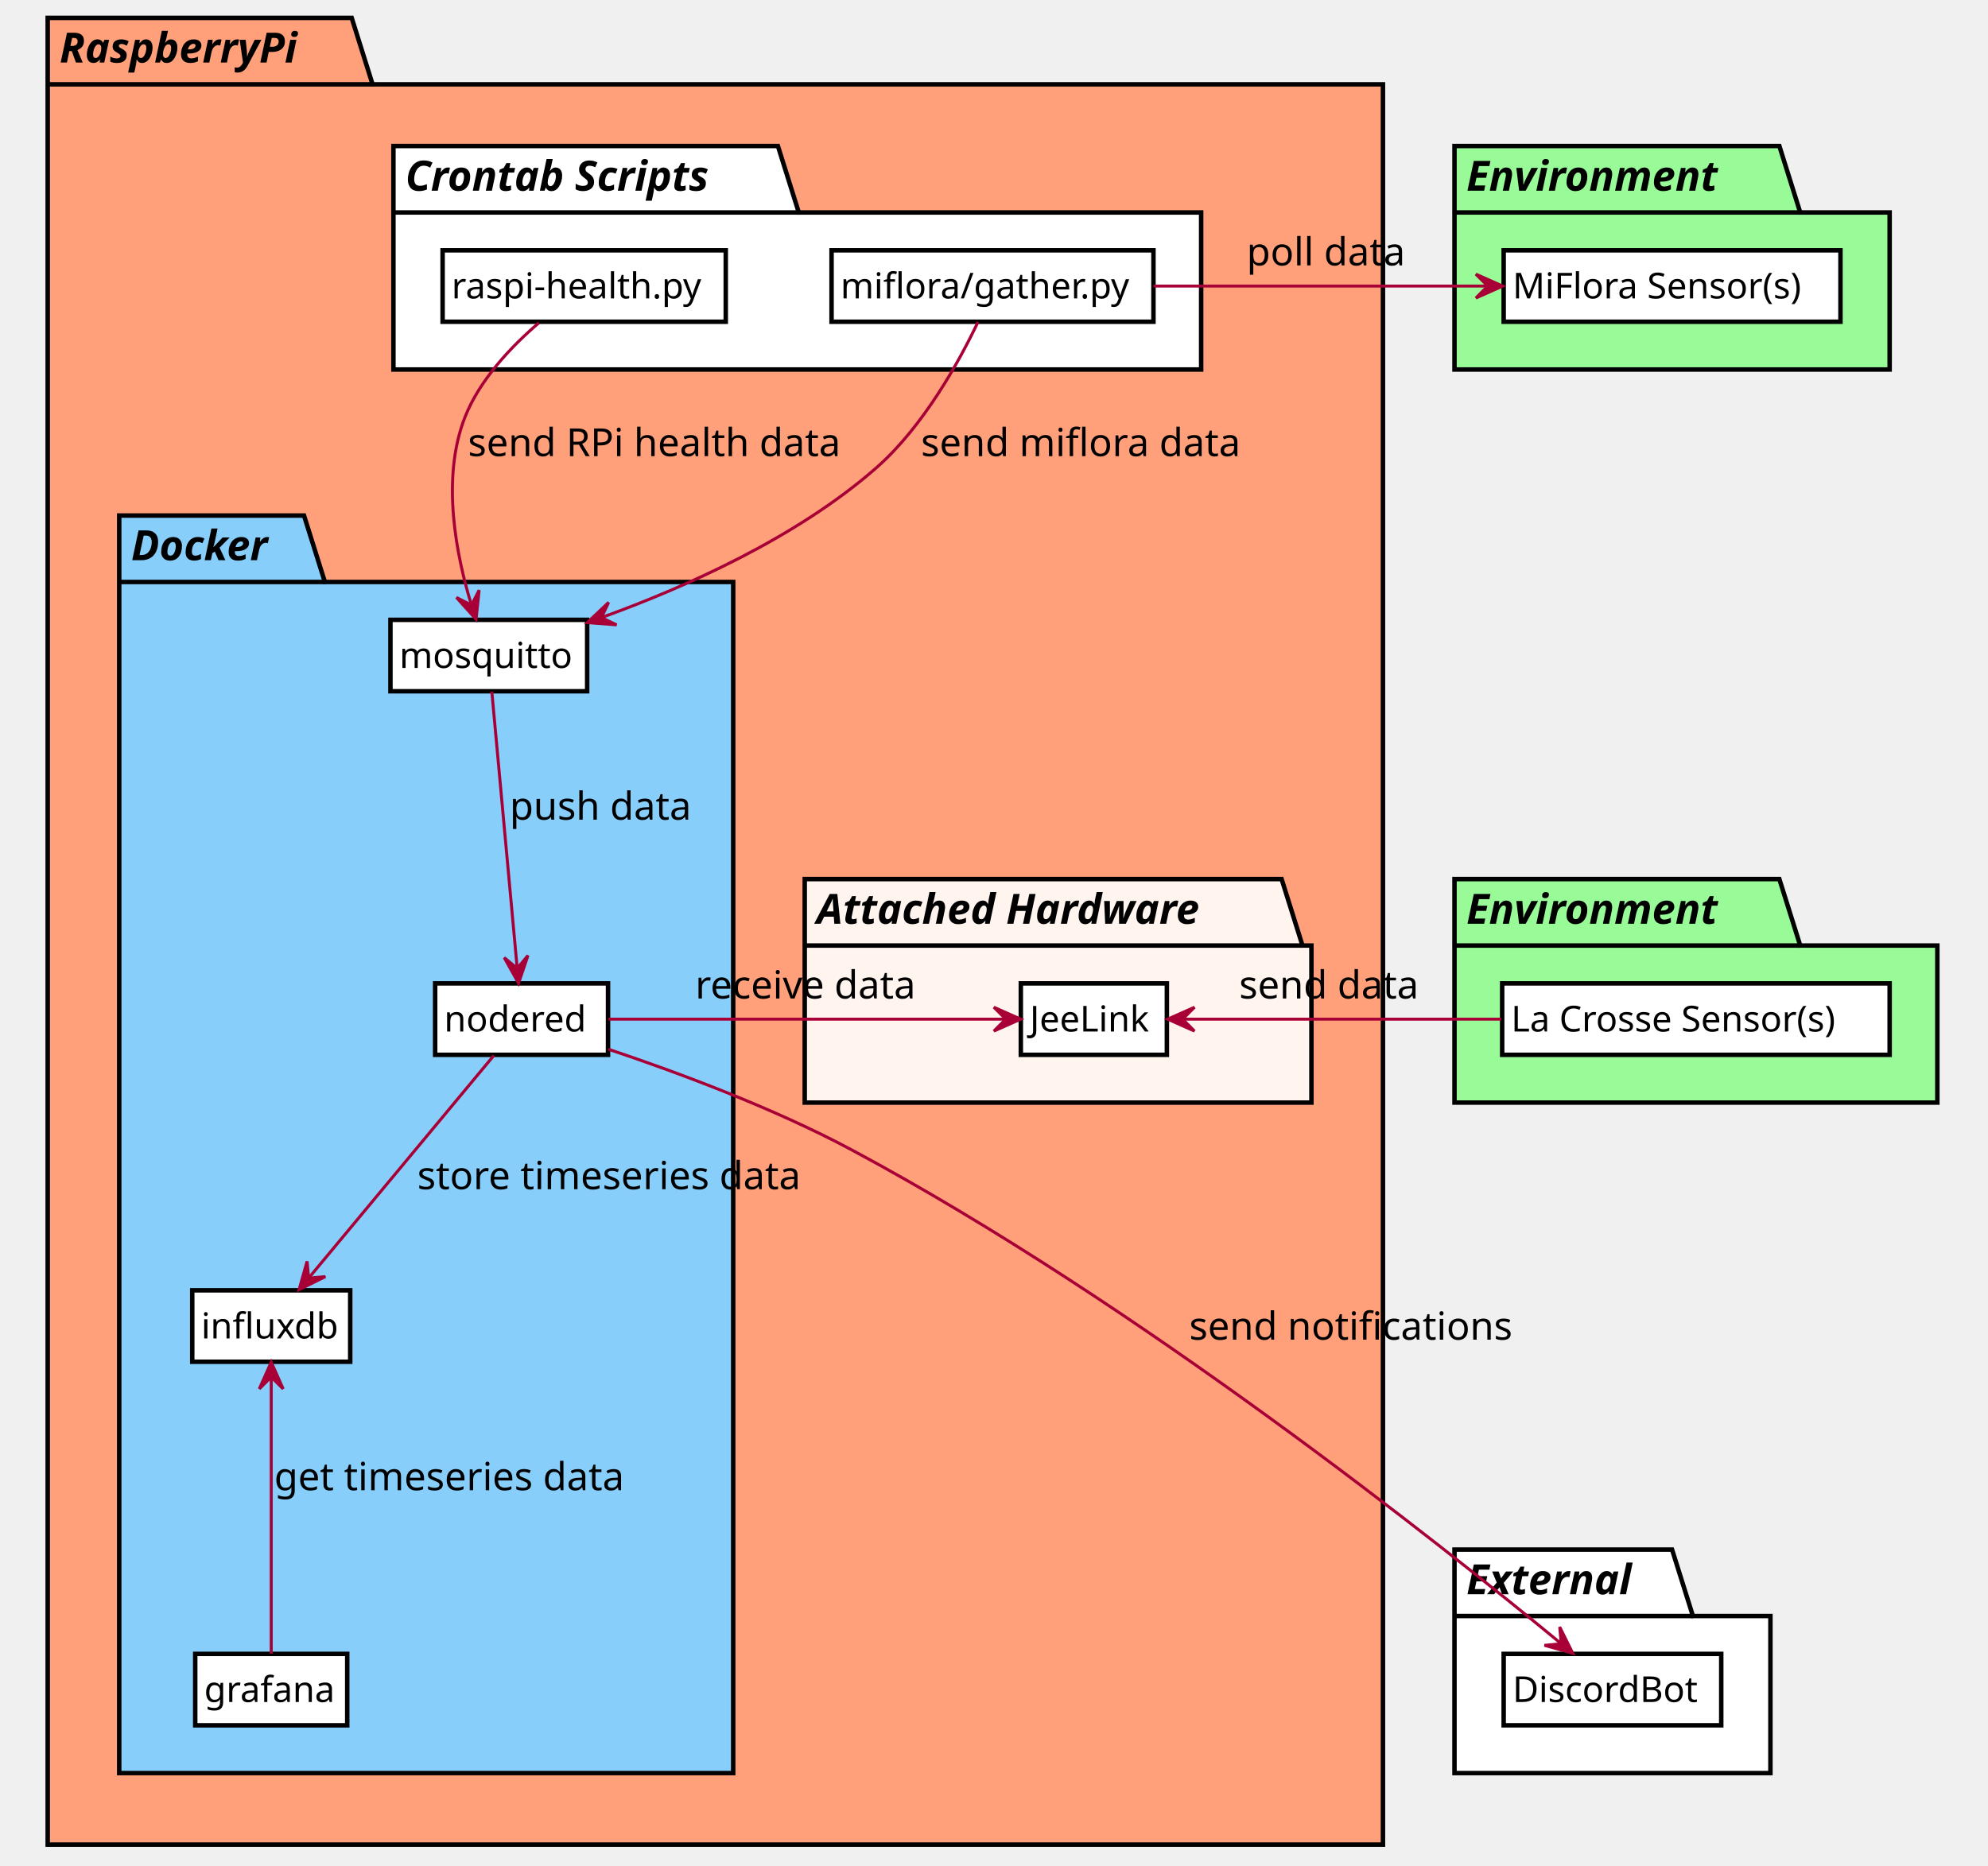
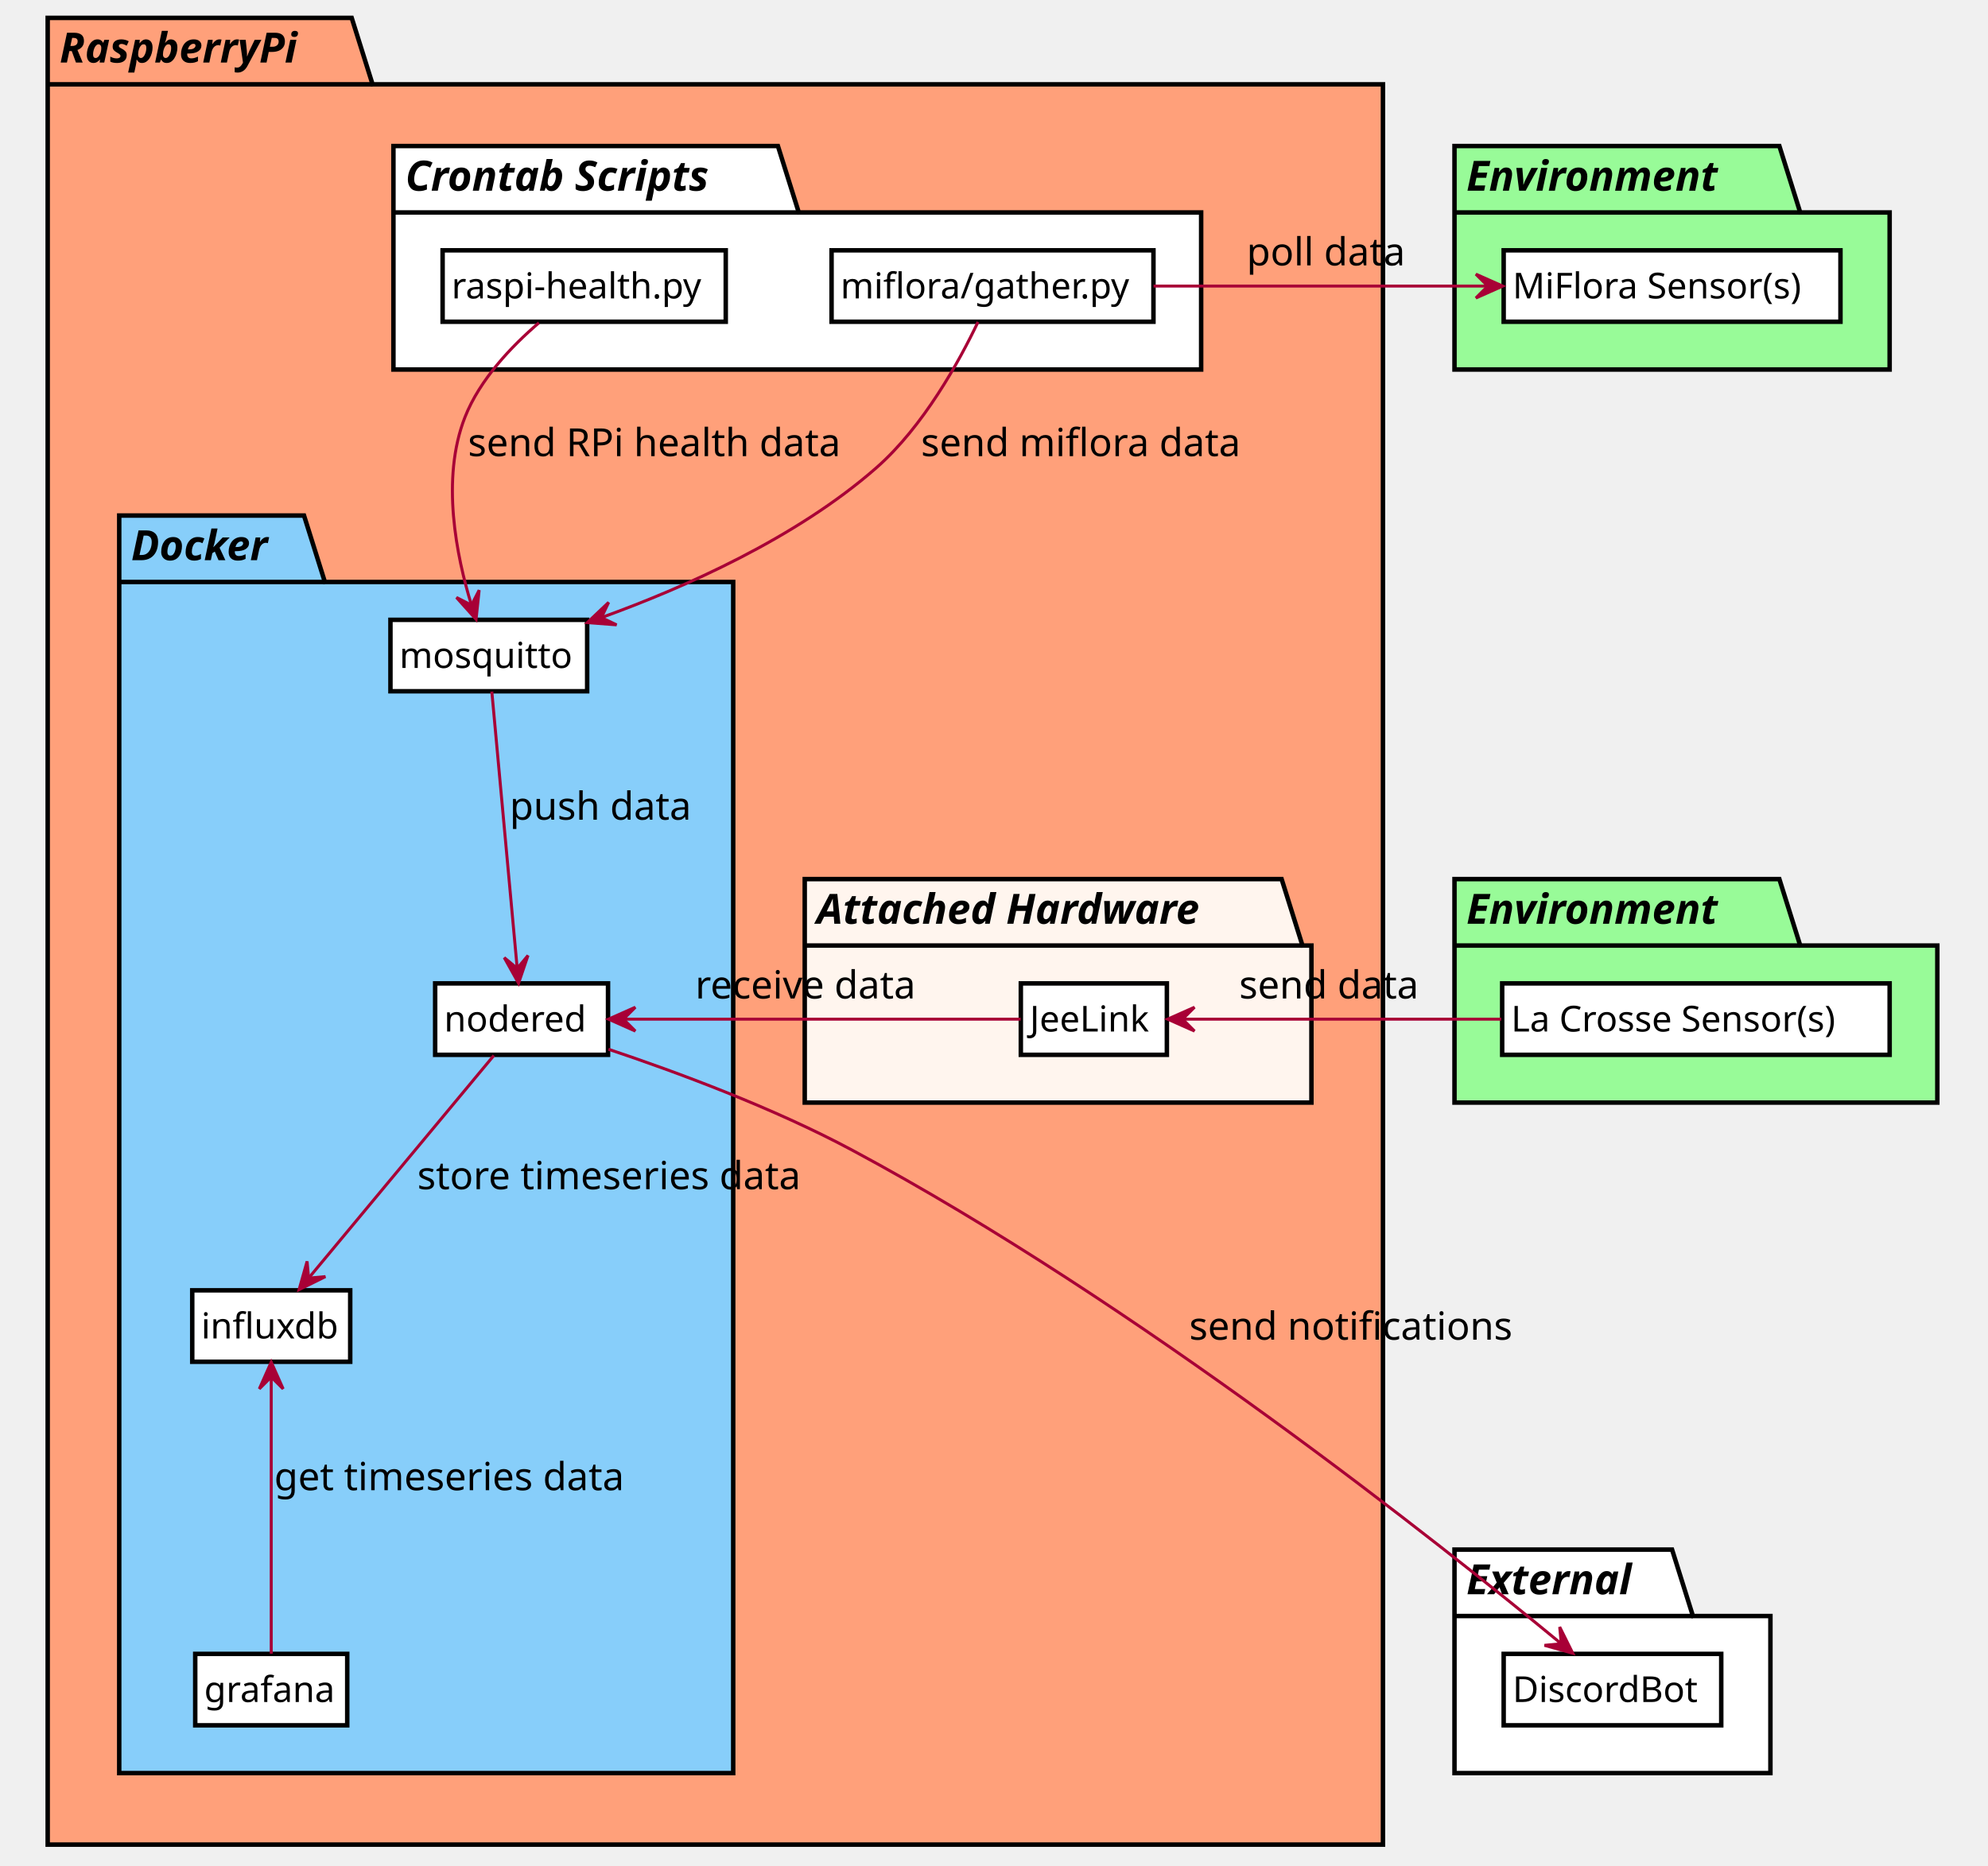
<svg xmlns="http://www.w3.org/2000/svg" contentScriptType="application/ecmascript" contentStyleType="text/css" height="626px" preserveAspectRatio="none" style="width:667px;height:626px;" version="1.1" viewBox="0 0 667 626" width="667px" zoomAndPan="magnify">
  <defs />
  <g>
    <polygon fill="#98FB98" points="488,295,597,295,604,317.297,650,317.297,650,370,488,370,488,295" style="stroke:#000000;stroke-width:1.5;" />
    <line style="stroke:#000000;stroke-width:1.5;" x1="488" x2="604" y1="317.297" y2="317.297" />
    <text fill="#000000" font-family="sans-serif" font-size="14" font-style="italic" font-weight="bold" lengthAdjust="spacing" textLength="103" x="492" y="309.995">Environment</text>
    <polygon fill="#98FB98" points="488,49,597,49,604,71.297,634,71.297,634,124,488,124,488,49" style="stroke:#000000;stroke-width:1.5;" />
    <line style="stroke:#000000;stroke-width:1.5;" x1="488" x2="604" y1="71.297" y2="71.297" />
    <text fill="#000000" font-family="sans-serif" font-size="14" font-style="italic" font-weight="bold" lengthAdjust="spacing" textLength="103" x="492" y="63.995">Environment</text>
    <polygon fill="#FFA07A" points="16,6,118,6,125,28.297,464,28.297,464,619,16,619,16,6" style="stroke:#000000;stroke-width:1.5;" />
    <line style="stroke:#000000;stroke-width:1.5;" x1="16" x2="125" y1="28.297" y2="28.297" />
    <text fill="#000000" font-family="sans-serif" font-size="14" font-style="italic" font-weight="bold" lengthAdjust="spacing" textLength="96" x="20" y="20.995">RaspberryPi</text>
    <polygon fill="#FFF5EE" points="270,295,430,295,437,317.297,440,317.297,440,370,270,370,270,295" style="stroke:#000000;stroke-width:1.5;" />
    <line style="stroke:#000000;stroke-width:1.5;" x1="270" x2="437" y1="317.297" y2="317.297" />
    <text fill="#000000" font-family="sans-serif" font-size="14" font-style="italic" font-weight="bold" lengthAdjust="spacing" textLength="154" x="274" y="309.995">Attached Hardware</text>
    <polygon fill="#87CEFA" points="40,173,102,173,109,195.297,246,195.297,246,595,40,595,40,173" style="stroke:#000000;stroke-width:1.5;" />
    <line style="stroke:#000000;stroke-width:1.5;" x1="40" x2="109" y1="195.297" y2="195.297" />
    <text fill="#000000" font-family="sans-serif" font-size="14" font-style="italic" font-weight="bold" lengthAdjust="spacing" textLength="56" x="44" y="187.995">Docker</text>
    <polygon fill="#FFFFFF" points="132,49,261,49,268,71.297,403,71.297,403,124,132,124,132,49" style="stroke:#000000;stroke-width:1.5;" />
    <line style="stroke:#000000;stroke-width:1.5;" x1="132" x2="268" y1="71.297" y2="71.297" />
    <text fill="#000000" font-family="sans-serif" font-size="14" font-style="italic" font-weight="bold" lengthAdjust="spacing" textLength="123" x="136" y="63.995">Crontab Scripts</text>
    <polygon fill="#FFFFFF" points="488,520,561,520,568,542.297,594,542.297,594,595,488,595,488,520" style="stroke:#000000;stroke-width:1.5;" />
    <line style="stroke:#000000;stroke-width:1.5;" x1="488" x2="568" y1="542.297" y2="542.297" />
    <text fill="#000000" font-family="sans-serif" font-size="14" font-style="italic" font-weight="bold" lengthAdjust="spacing" textLength="67" x="492" y="534.995">External</text>
    <rect codeLine="24" fill="#FFFFFF" height="23.969" id="sensorLacrosse" style="stroke:#000000;stroke-width:1.5;" width="130" x="504" y="330" />
    <text fill="#000000" font-family="sans-serif" font-size="12" lengthAdjust="spacing" textLength="124" x="507" y="346.139">La Crosse Sensor(s)</text>
    <rect codeLine="28" fill="#FFFFFF" height="23.969" id="sensorMiflora" style="stroke:#000000;stroke-width:1.5;" width="113" x="504.5" y="84" />
    <text fill="#000000" font-family="sans-serif" font-size="12" lengthAdjust="spacing" textLength="107" x="507.5" y="100.139">MiFlora Sensor(s)</text>
    <rect codeLine="33" fill="#FFFFFF" height="23.969" id="jeelink" style="stroke:#000000;stroke-width:1.5;" width="49" x="342.5" y="330" />
    <text fill="#000000" font-family="sans-serif" font-size="12" lengthAdjust="spacing" textLength="43" x="345.5" y="346.139">JeeLink</text>
    <rect codeLine="37" fill="#FFFFFF" height="23.969" id="nodered" style="stroke:#000000;stroke-width:1.5;" width="58" x="146" y="330" />
    <text fill="#000000" font-family="sans-serif" font-size="12" lengthAdjust="spacing" textLength="52" x="149" y="346.139">nodered</text>
    <rect codeLine="38" fill="#FFFFFF" height="23.969" id="grafana" style="stroke:#000000;stroke-width:1.5;" width="51" x="65.5" y="555" />
    <text fill="#000000" font-family="sans-serif" font-size="12" lengthAdjust="spacing" textLength="45" x="68.5" y="571.139">grafana</text>
    <rect codeLine="39" fill="#FFFFFF" height="23.969" id="influxdb" style="stroke:#000000;stroke-width:1.5;" width="53" x="64.5" y="433" />
    <text fill="#000000" font-family="sans-serif" font-size="12" lengthAdjust="spacing" textLength="47" x="67.5" y="449.139">influxdb</text>
    <rect codeLine="40" fill="#FFFFFF" height="23.969" id="mosquitto" style="stroke:#000000;stroke-width:1.5;" width="66" x="131" y="208" />
    <text fill="#000000" font-family="sans-serif" font-size="12" lengthAdjust="spacing" textLength="60" x="134" y="224.139">mosquitto</text>
    <rect codeLine="48" fill="#FFFFFF" height="23.969" id="scriptRaspiHealth" style="stroke:#000000;stroke-width:1.5;" width="95" x="148.5" y="84" />
    <text fill="#000000" font-family="sans-serif" font-size="12" lengthAdjust="spacing" textLength="89" x="151.5" y="100.139">raspi-health.py</text>
    <rect codeLine="49" fill="#FFFFFF" height="23.969" id="scriptMiflora" style="stroke:#000000;stroke-width:1.5;" width="108" x="279" y="84" />
    <text fill="#000000" font-family="sans-serif" font-size="12" lengthAdjust="spacing" textLength="102" x="282" y="100.139">miflora/gather.py</text>
    <rect codeLine="58" fill="#FFFFFF" height="23.969" id="discord" style="stroke:#000000;stroke-width:1.5;" width="73" x="504.5" y="555" />
    <text fill="#000000" font-family="sans-serif" font-size="12" lengthAdjust="spacing" textLength="67" x="507.5" y="571.139">DiscordBot</text>
    <path codeLine="42" d="M165.015,232.074 C166.963,253.327 171.235,299.922 173.508,324.72 " fill="none" id="mosquitto-to-nodered" style="stroke:#A80036;stroke-width:1.0;" />
    <polygon fill="#A80036" points="173.987,329.953,177.15,320.626,173.531,324.974,169.184,321.355,173.987,329.953" style="stroke:#A80036;stroke-width:1.0;" />
    <text fill="#000000" font-family="sans-serif" font-size="13" lengthAdjust="spacing" textLength="64" x="171" y="275.067">push data</text>
    <path codeLine="43" d="M165.69,354.195 C150.552,372.396 120.589,408.423 103.574,428.881 " fill="none" id="nodered-to-influxdb" style="stroke:#A80036;stroke-width:1.0;" />
    <polygon fill="#A80036" points="100.352,432.755,109.182,428.393,103.549,428.911,103.031,423.278,100.352,432.755" style="stroke:#A80036;stroke-width:1.0;" />
    <text fill="#000000" font-family="sans-serif" font-size="13" lengthAdjust="spacing" textLength="137" x="140" y="399.067">store timeseries data</text>
    <path codeLine="44" d="M91,462.311 C91,487.127 91,533.721 91,554.952 " fill="none" id="influxdb-backto-grafana" style="stroke:#A80036;stroke-width:1.0;" />
    <polygon fill="#A80036" points="91,457.074,87,466.074,91,462.074,95,466.074,91,457.074" style="stroke:#A80036;stroke-width:1.0;" />
    <text fill="#000000" font-family="sans-serif" font-size="13" lengthAdjust="spacing" textLength="125" x="92" y="500.067">get timeseries data</text>
    <path codeLine="54" d="M180.812,108.326 C171.725,116.1 161,127.285 156,140 C147.863,160.695 153.157,186.677 158.187,203.066 " fill="none" id="scriptRaspiHealth-to-mosquitto" style="stroke:#A80036;stroke-width:1.0;" />
    <polygon fill="#A80036" points="159.724,207.827,160.764,198.033,158.187,203.069,153.151,200.492,159.724,207.827" style="stroke:#A80036;stroke-width:1.0;" />
    <text fill="#000000" font-family="sans-serif" font-size="13" lengthAdjust="spacing" textLength="132" x="157" y="153.067">send RPi health data</text>
    <path codeLine="61" d="M396.823,342 C424.841,342 467.721,342 503.678,342 " fill="none" id="jeelink-backto-sensorLacrosse" style="stroke:#A80036;stroke-width:1.0;" />
    <polygon fill="#A80036" points="391.769,342,400.769,346,396.769,342,400.769,338,391.769,342" style="stroke:#A80036;stroke-width:1.0;" />
    <text fill="#000000" font-family="sans-serif" font-size="13" lengthAdjust="spacing" textLength="64" x="415.75" y="335.067">send data</text>
-     <path codeLine="62" d="M337.288,342 C301.041,342 240.156,342 204.161,342 " fill="none" id="jeelink-backto-nodered" style="stroke:#A80036;stroke-width:1.0;" />
-     <polygon fill="#A80036" points="342.451,342,333.451,338,337.451,342,333.451,346,342.451,342" style="stroke:#A80036;stroke-width:1.0;" />
+     <path codeLine="62" d="M209.176,342 C247.471,342 308.609,342 342.451,342 " fill="none" id="nodered-backto-jeelink" style="stroke:#A80036;stroke-width:1.0;" />
+     <polygon fill="#A80036" points="204.161,342,213.161,346,209.161,342,213.161,338,204.161,342" style="stroke:#A80036;stroke-width:1.0;" />
    <text fill="#000000" font-family="sans-serif" font-size="13" lengthAdjust="spacing" textLength="80" x="233.25" y="335.067">receive data</text>
    <path codeLine="63" d="M387.033,96 C420.67,96 464.045,96 499.069,96 " fill="none" id="scriptMiflora-to-sensorMiflora" style="stroke:#A80036;stroke-width:1.0;" />
    <polygon fill="#A80036" points="504.173,96,495.173,92,499.173,96,495.173,100,504.173,96" style="stroke:#A80036;stroke-width:1.0;" />
    <text fill="#000000" font-family="sans-serif" font-size="13" lengthAdjust="spacing" textLength="55" x="418.25" y="89.067">poll data</text>
    <path codeLine="64" d="M328.13,108.051 C321.869,121.187 309.882,143.078 294,157 C267.071,180.605 229.586,197.203 201.784,207.247 " fill="none" id="scriptMiflora-to-mosquitto" style="stroke:#A80036;stroke-width:1.0;" />
    <polygon fill="#A80036" points="197.06,208.924,206.88,209.682,201.772,207.251,204.203,202.143,197.06,208.924" style="stroke:#A80036;stroke-width:1.0;" />
    <text fill="#000000" font-family="sans-serif" font-size="13" lengthAdjust="spacing" textLength="113" x="309" y="153.067">send miflora data</text>
    <path codeLine="65" d="M204.141,352.098 C227.044,359.762 259.408,371.743 286,386 C381.615,437.261 483.637,518.433 523.567,551.381 " fill="none" id="nodered-to-discord" style="stroke:#A80036;stroke-width:1.0;" />
    <polygon fill="#A80036" points="527.681,554.787,523.299,545.966,523.83,551.598,518.198,552.129,527.681,554.787" style="stroke:#A80036;stroke-width:1.0;" />
    <text fill="#000000" font-family="sans-serif" font-size="13" lengthAdjust="spacing" textLength="113" x="399" y="449.567">send notifications</text>
  </g>
</svg>
